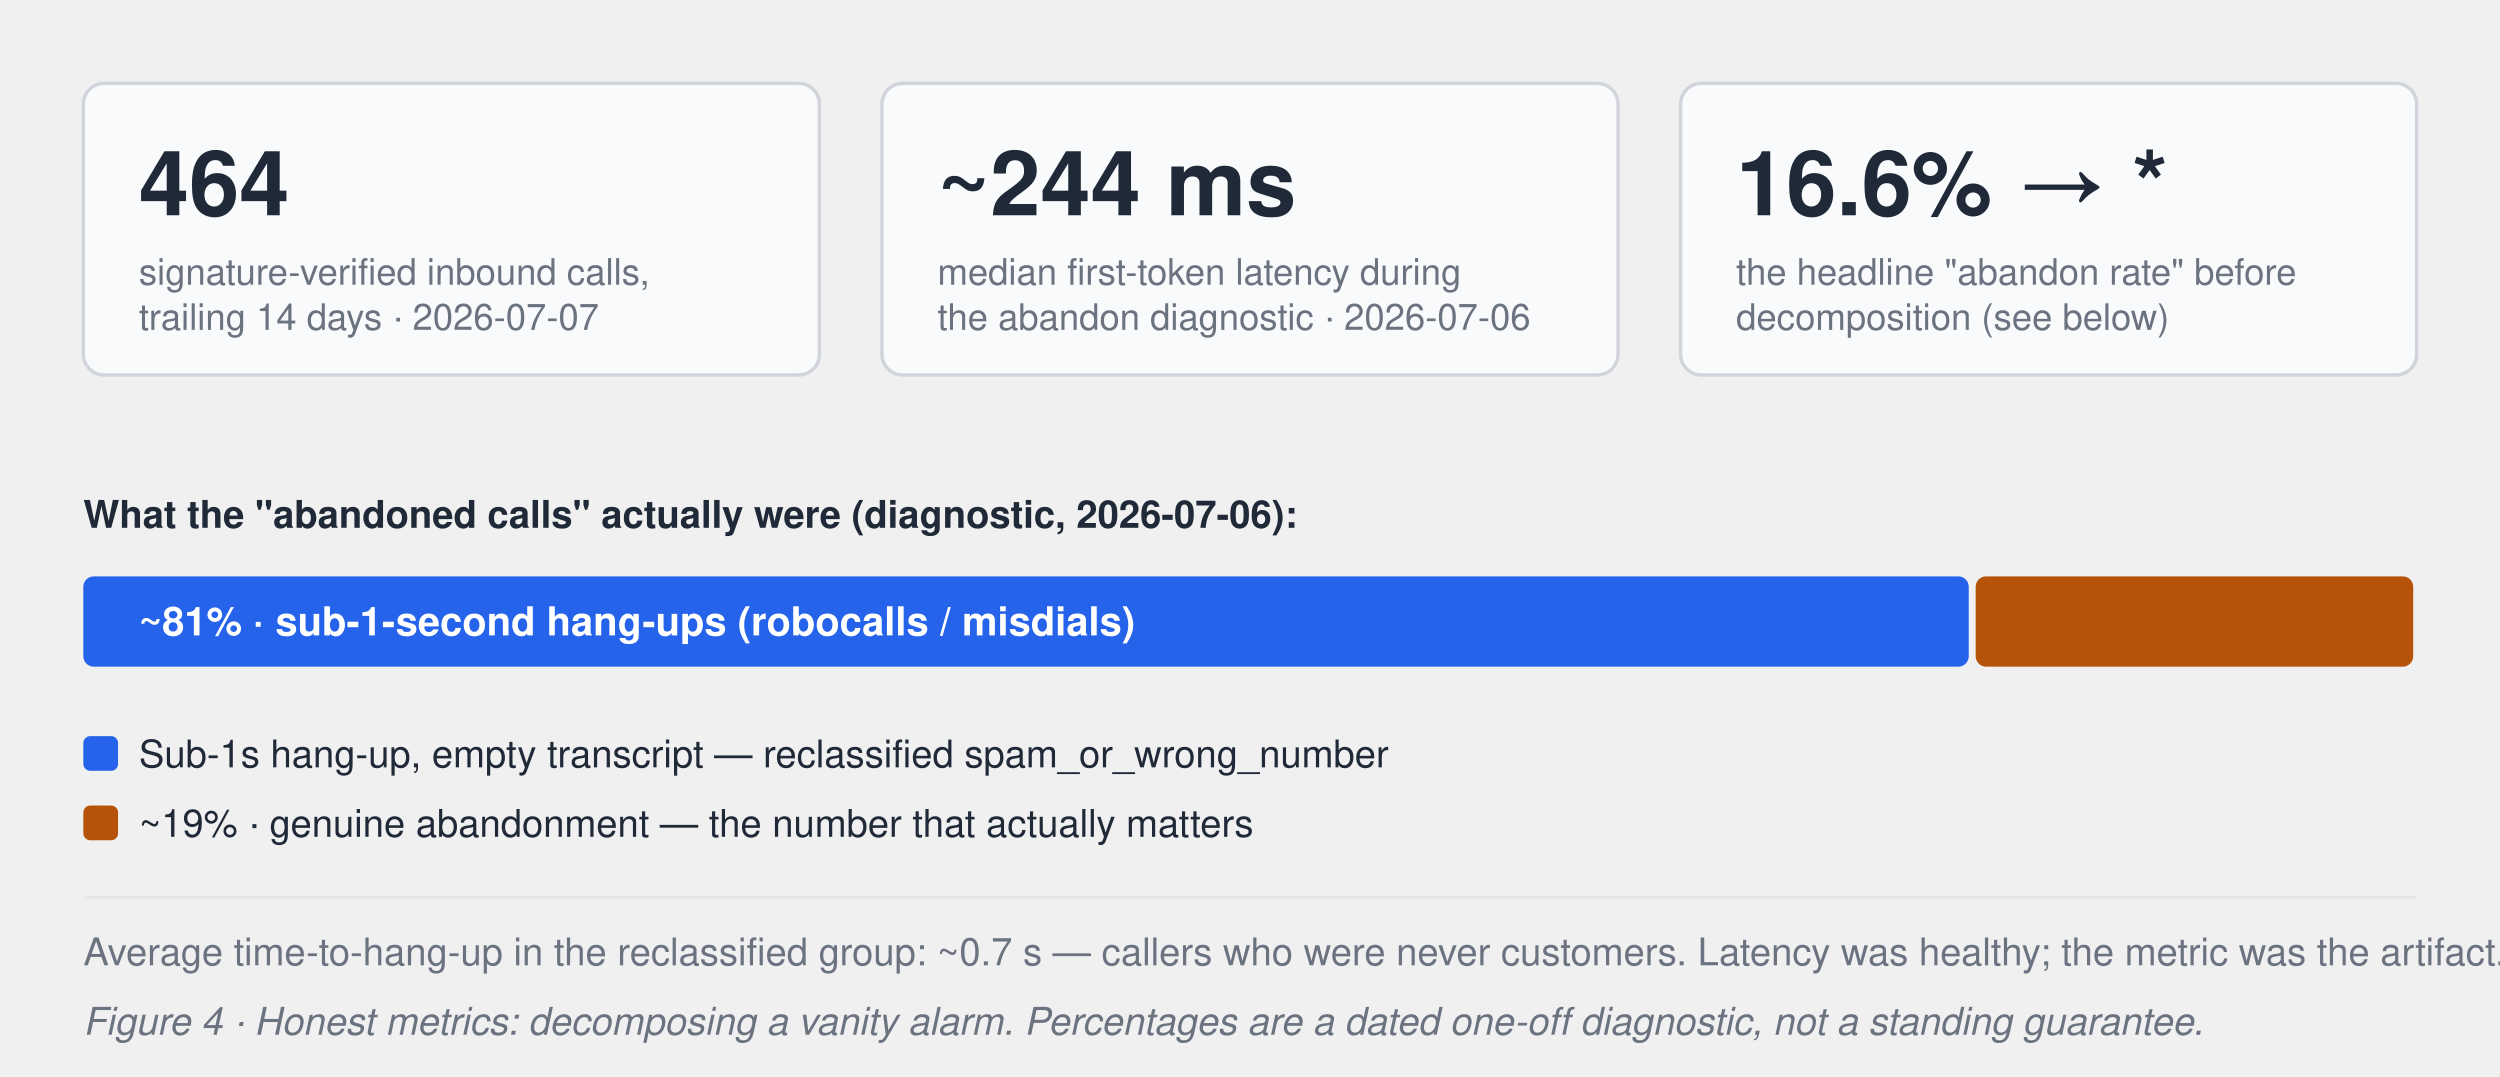
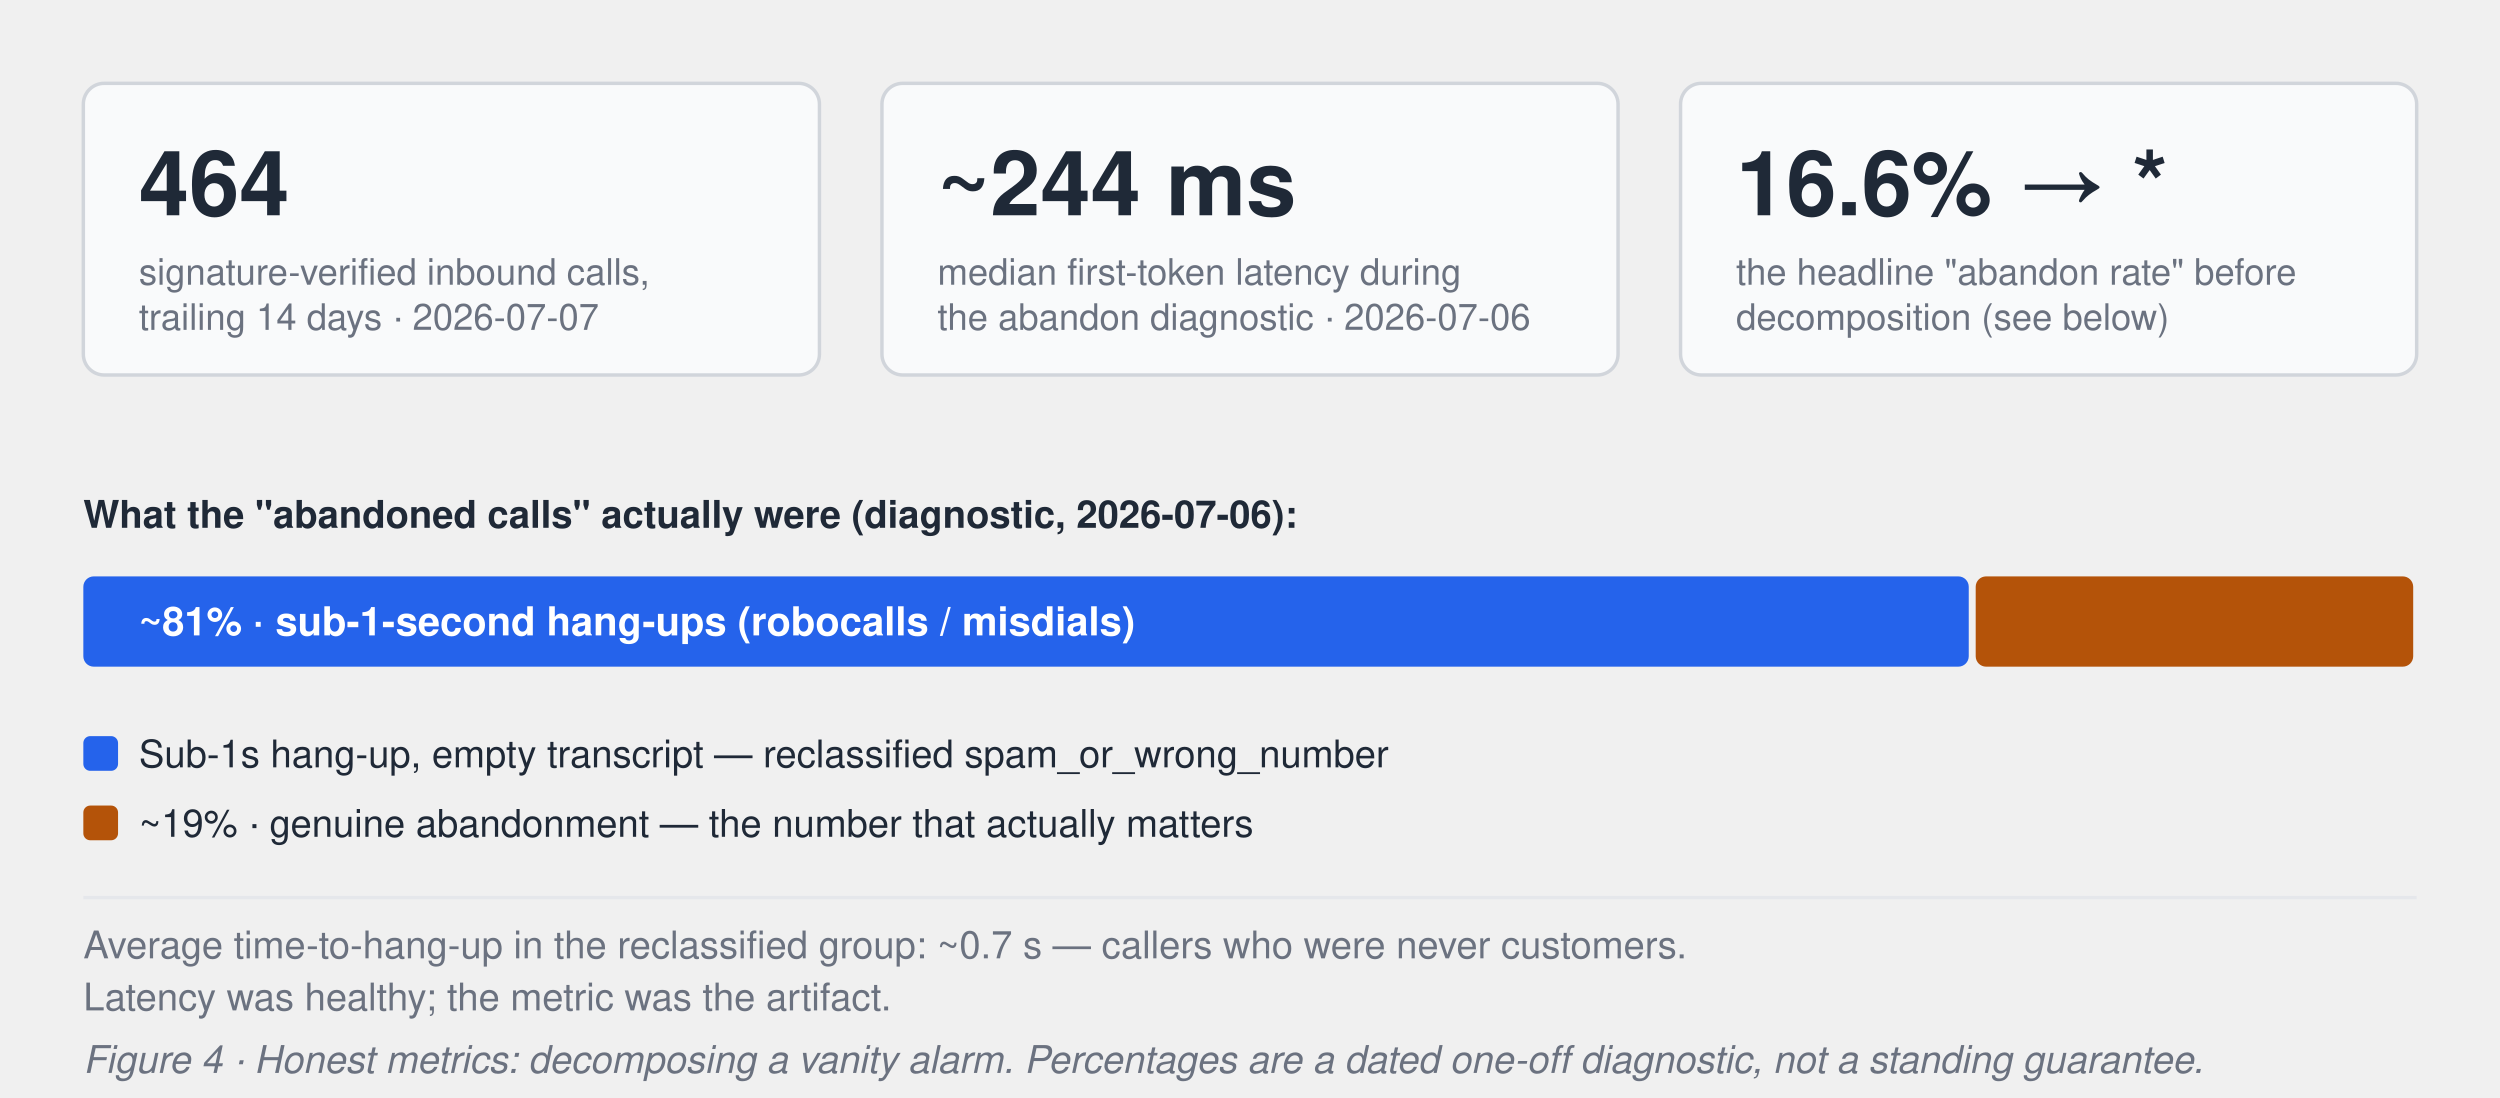
- <svg xmlns="http://www.w3.org/2000/svg" viewBox="0 0 720 310" font-family="Helvetica, Arial, sans-serif">
+ <svg xmlns="http://www.w3.org/2000/svg" viewBox="0 0 720 316" font-family="Helvetica, Arial, sans-serif">
  <style>
    .tile  { fill: #f9fafb; stroke: #d1d5db; stroke-width: 1; }
    .num   { font-size: 26px; font-weight: bold; fill: #1f2937; }
    .cap   { font-size: 10.5px; fill: #6b7280; }
    .lbl   { font-size: 11px; fill: #1f2937; }
    .body  { font-size: 11px; fill: #6b7280; }
  </style>
  <rect class="tile" x="24" y="24" width="212" height="84" rx="6" />
  <text class="num" x="40" y="62">464</text>
  <text class="cap" x="40" y="82">signature-verified inbound calls,</text>
  <text class="cap" x="40" y="95">trailing 14 days · 2026-07-07</text>
  <rect class="tile" x="254" y="24" width="212" height="84" rx="6" />
  <text class="num" x="270" y="62">~244 ms</text>
  <text class="cap" x="270" y="82">median first-token latency during</text>
  <text class="cap" x="270" y="95">the abandon diagnostic · 2026-07-06</text>
  <rect class="tile" x="484" y="24" width="212" height="84" rx="6" />
  <text class="num" x="500" y="62">16.6% → *</text>
  <text class="cap" x="500" y="82">the headline "abandon rate" before</text>
  <text class="cap" x="500" y="95">decomposition (see below)</text>
  <text class="lbl" x="24" y="152" font-weight="bold">What the "abandoned calls" actually were (diagnostic, 2026-07-06):</text>
  <rect x="24" y="166" width="543" height="26" rx="3" fill="#2563eb" />
  <rect x="569" y="166" width="126" height="26" rx="3" fill="#b45309" />
  <text x="40" y="183" font-size="11.5px" font-weight="bold" fill="#ffffff">~81% · sub-1-second hang-ups (robocalls / misdials)</text>
  <rect x="24" y="212" width="10" height="10" rx="2" fill="#2563eb" />
  <text class="lbl" x="40" y="221">Sub-1s hang-up, empty transcript — reclassified spam_or_wrong_number</text>
  <rect x="24" y="232" width="10" height="10" rx="2" fill="#b45309" />
  <text class="lbl" x="40" y="241">~19% · genuine abandonment — the number that actually matters</text>
  <rect x="24" y="258" width="672" height="1" fill="#e5e7eb" />
-   <text class="body" x="24" y="278">Average time-to-hang-up in the reclassified group: ~0.7 s — callers who were never customers. Latency was healthy; the metric was the artifact.</text>
-   <text class="body" x="24" y="298" font-style="italic">Figure 4 · Honest metrics: decomposing a vanity alarm. Percentages are a dated one-off diagnostic, not a standing guarantee.</text>
+   <text class="body" x="24" y="276">Average time-to-hang-up in the reclassified group: ~0.7 s — callers who were never customers.</text>
+   <text class="body" x="24" y="291">Latency was healthy; the metric was the artifact.</text>
+   <text class="body" x="24" y="309" font-style="italic">Figure 4 · Honest metrics: decomposing a vanity alarm. Percentages are a dated one-off diagnostic, not a standing guarantee.</text>
</svg>
